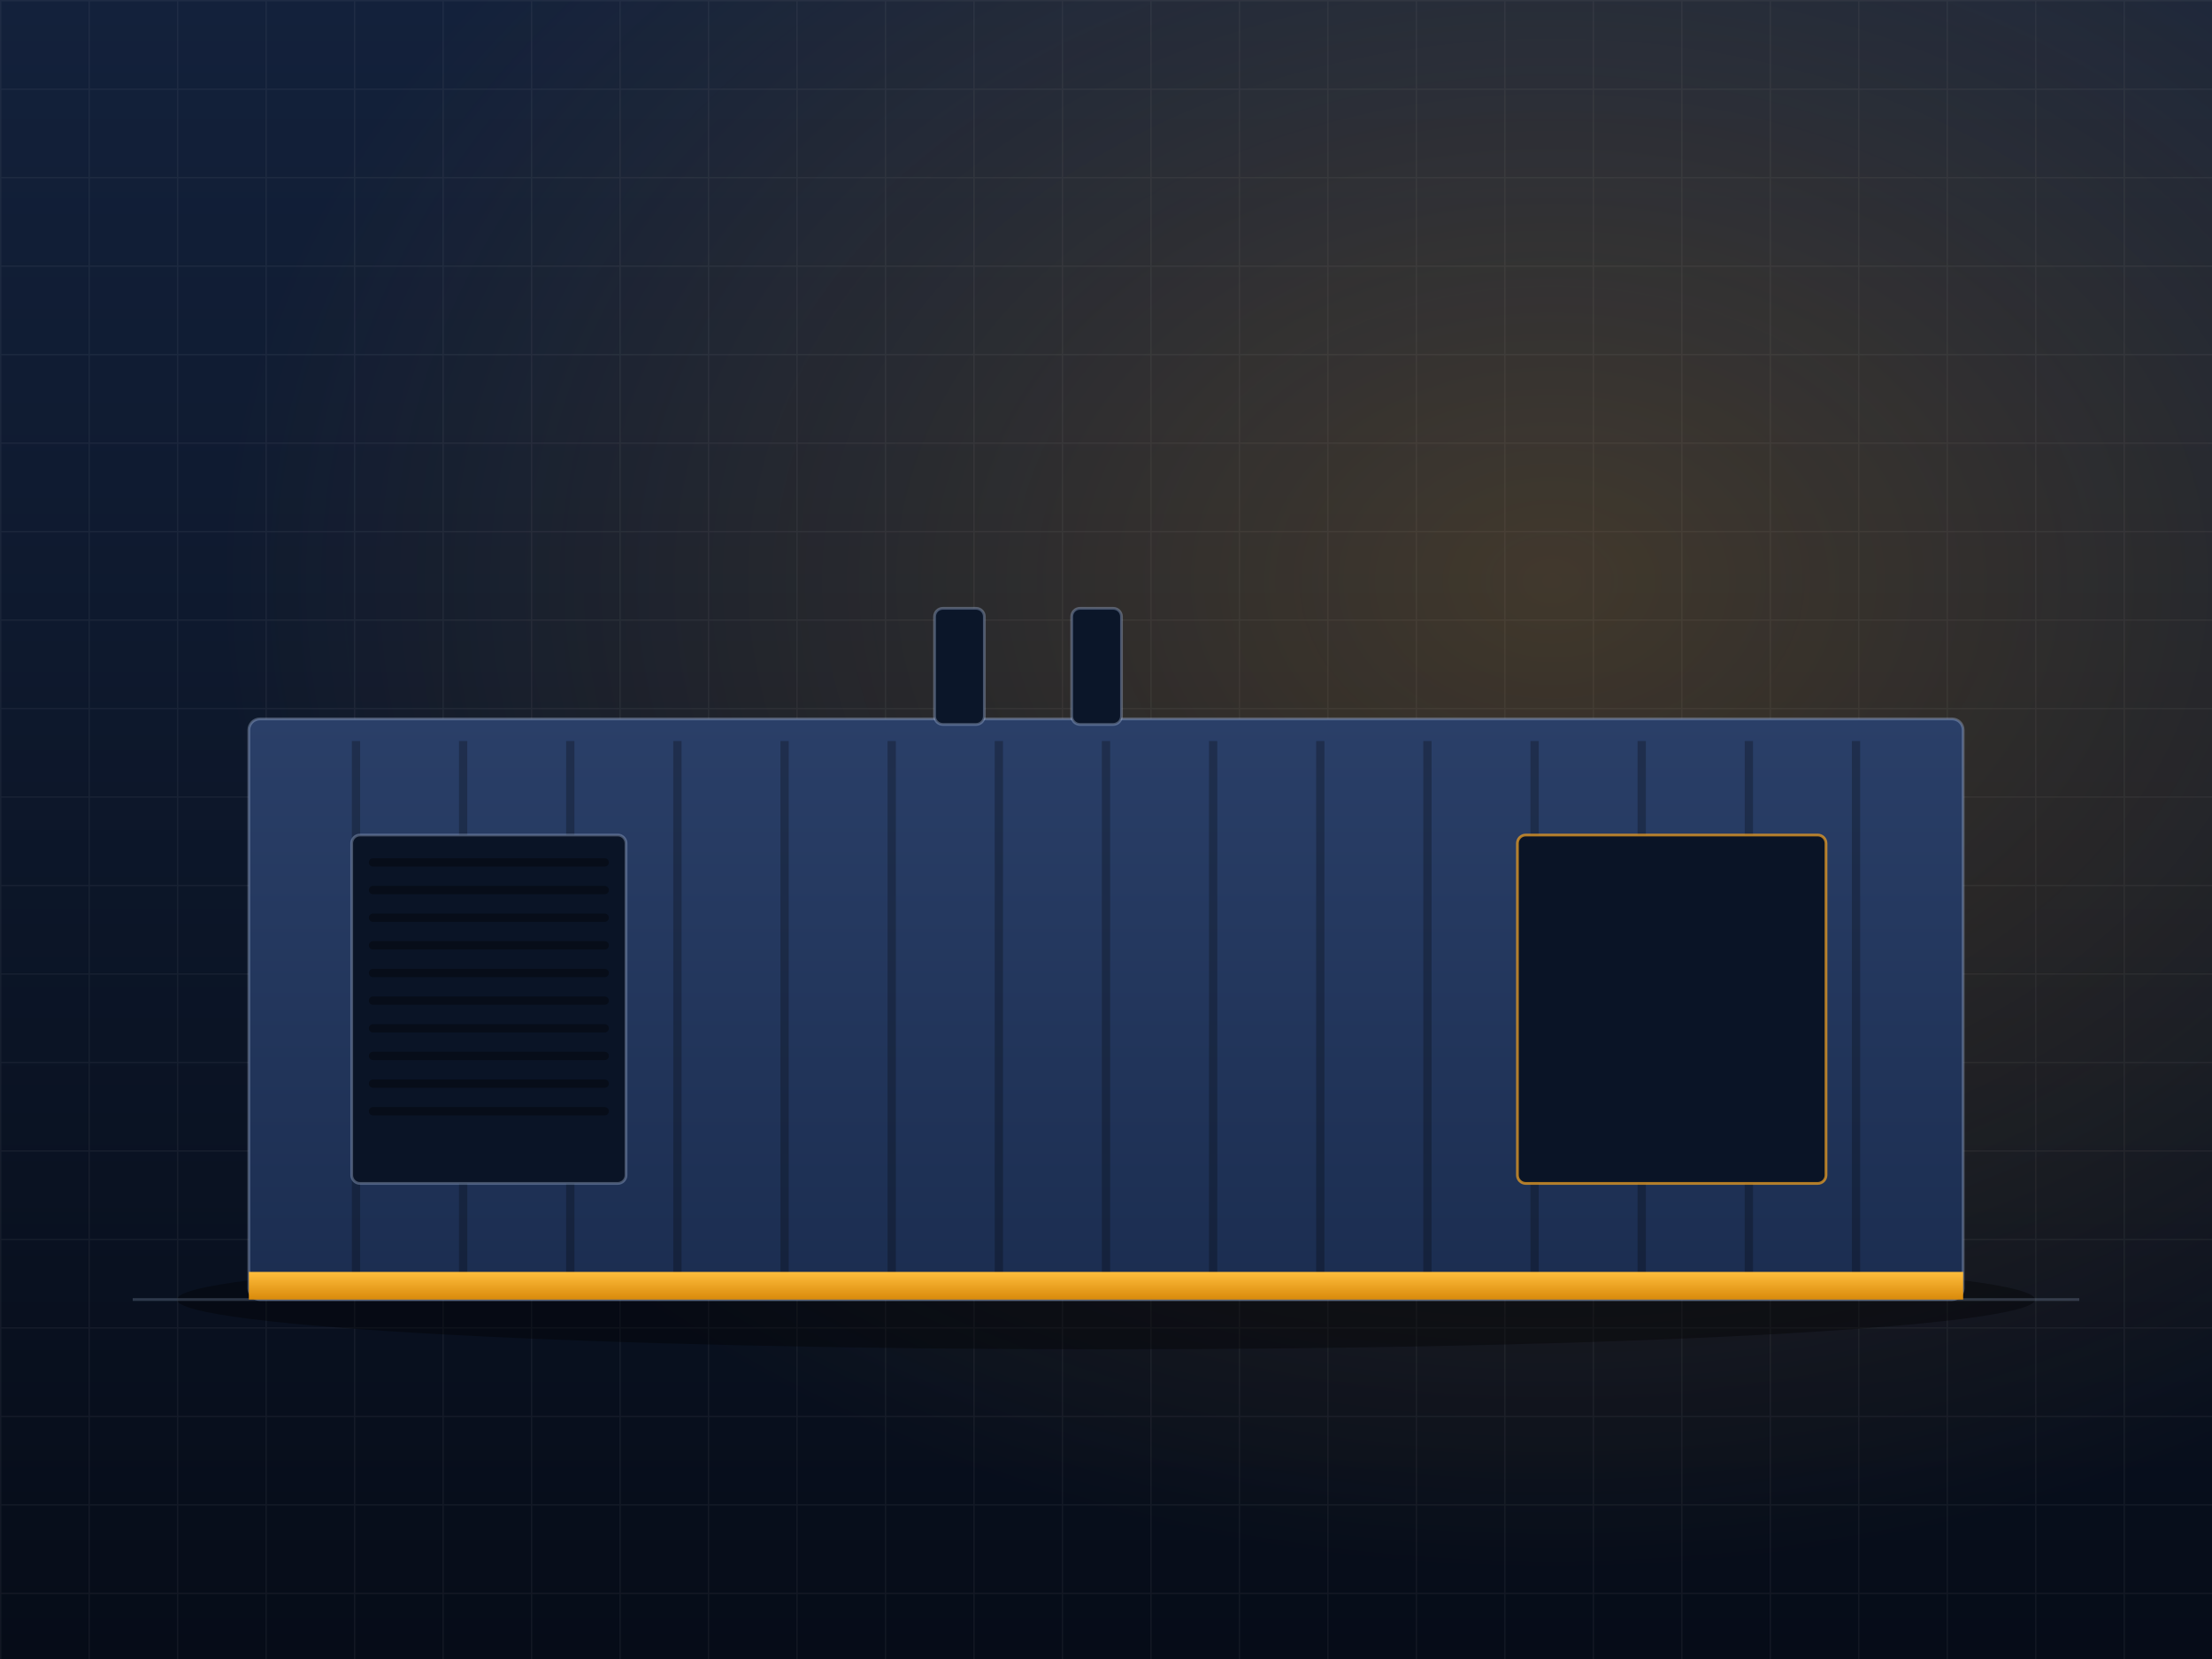
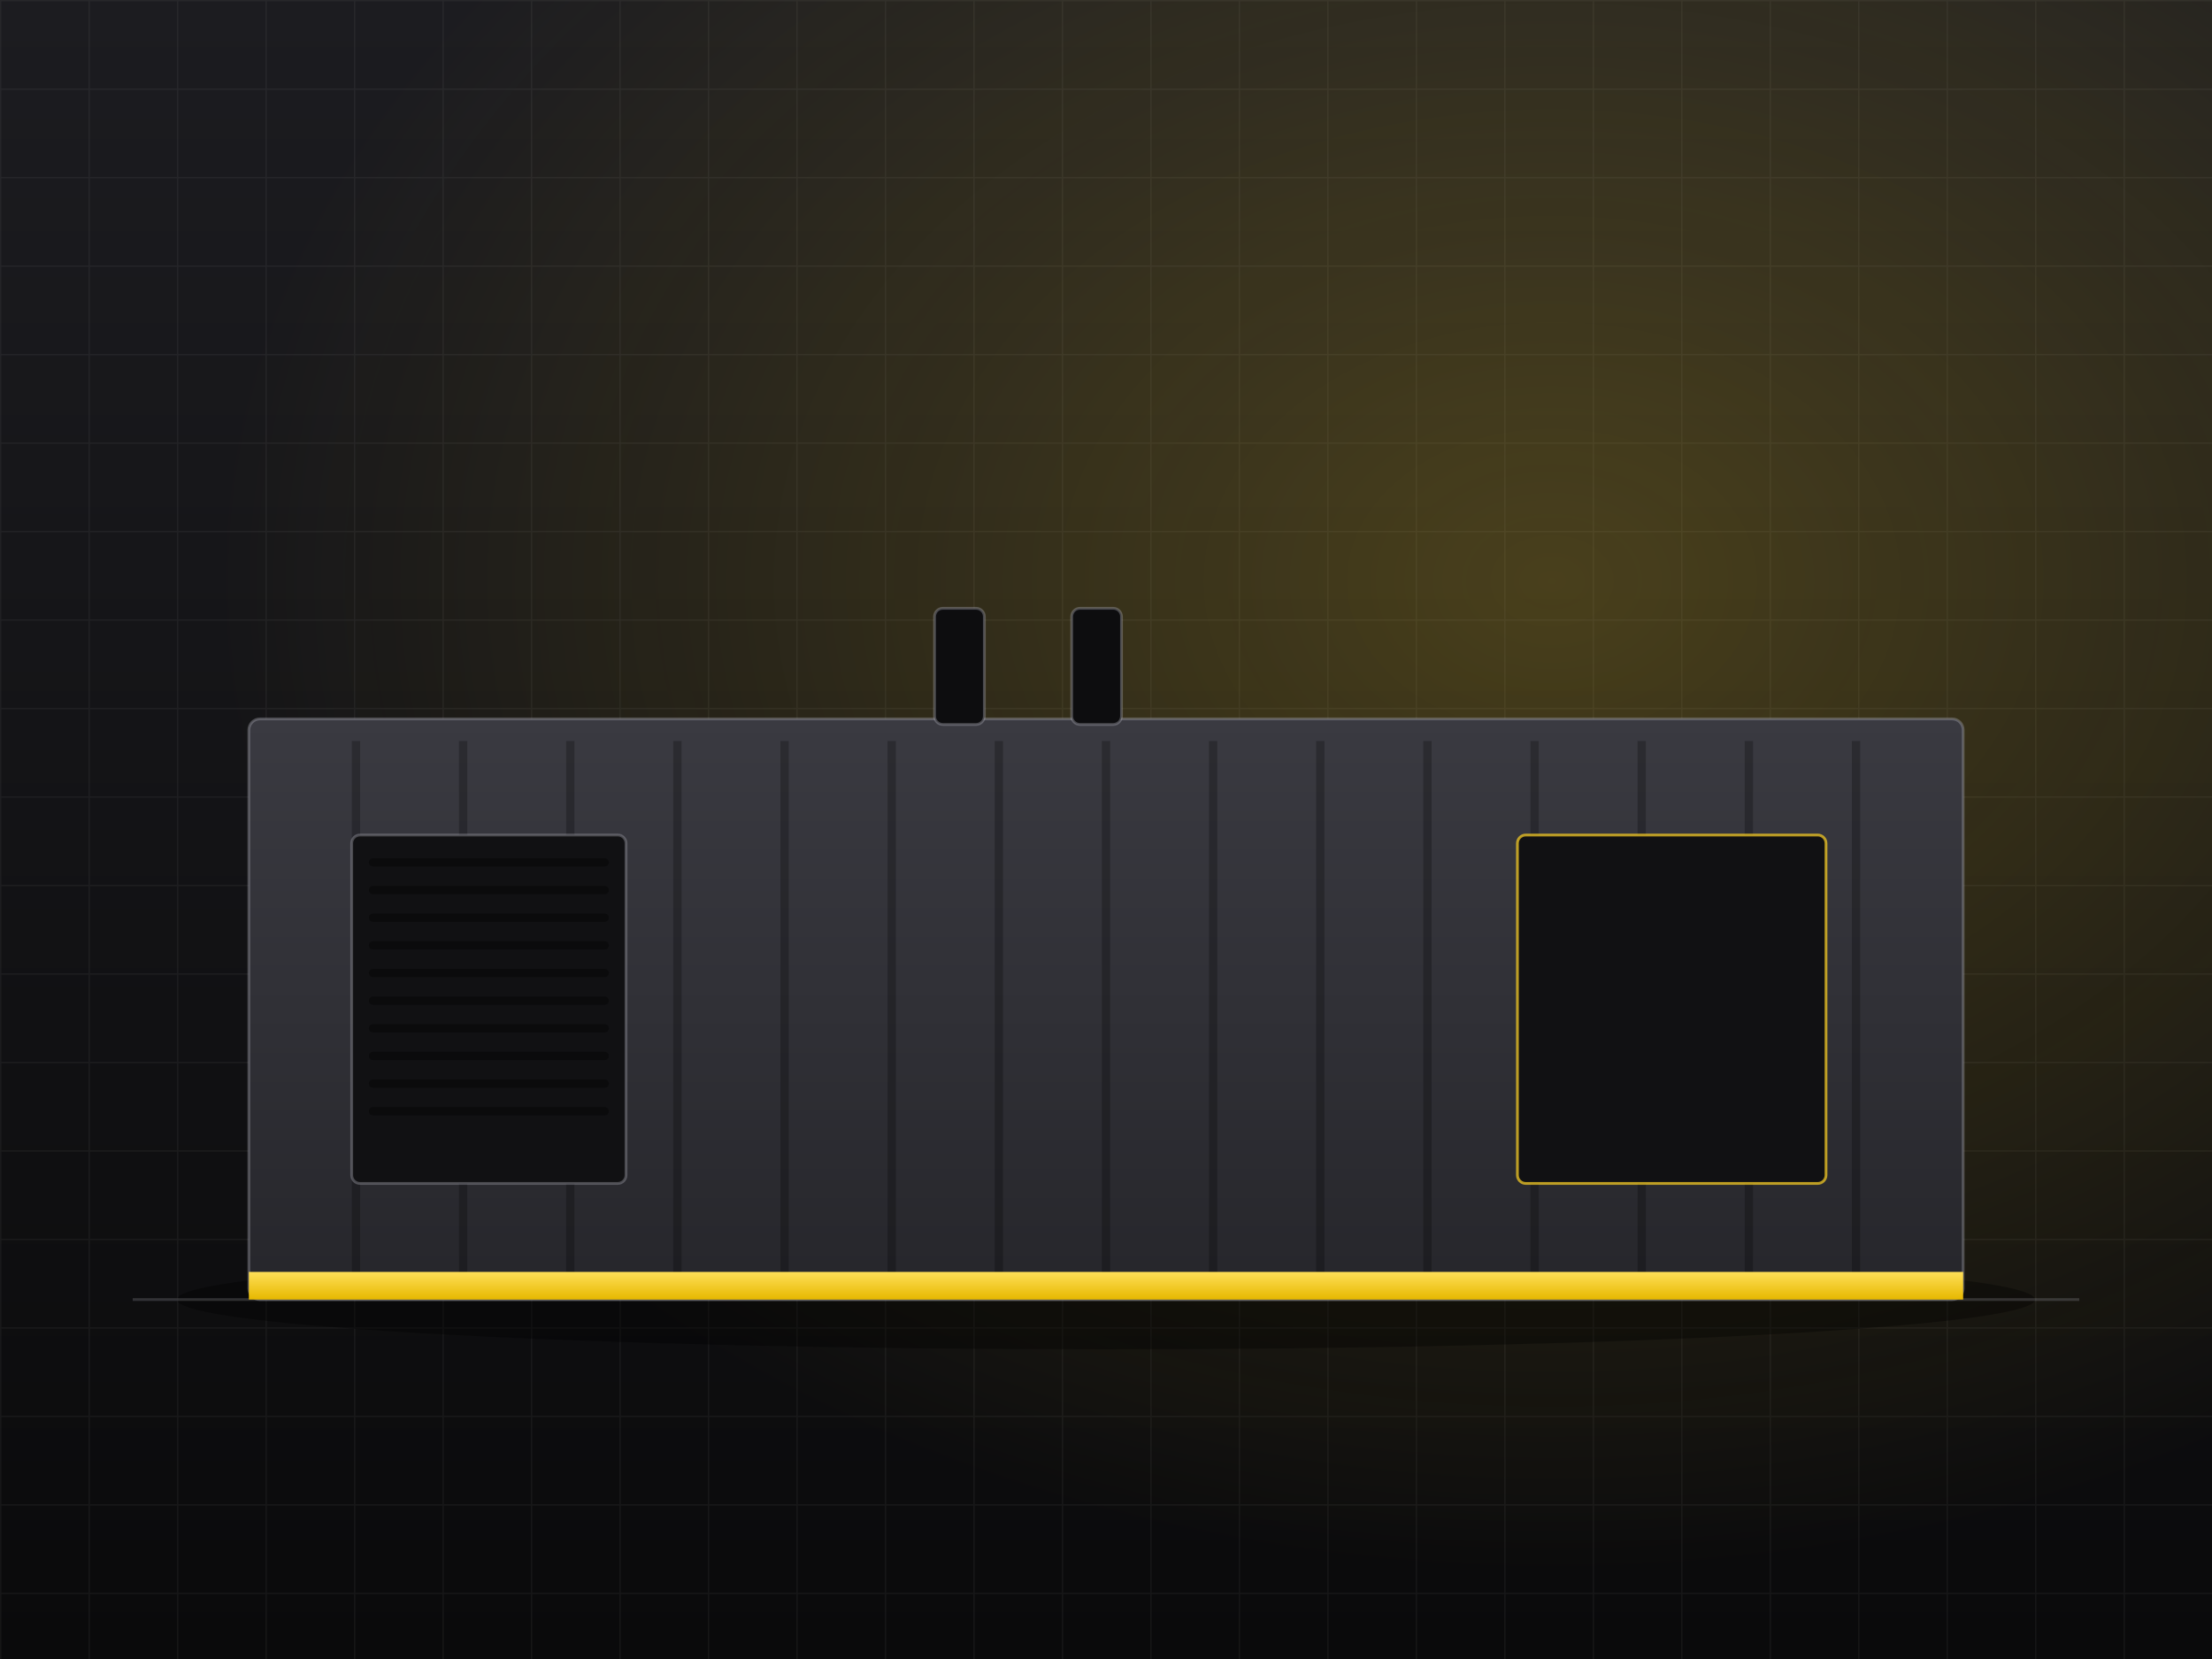
<svg xmlns="http://www.w3.org/2000/svg" viewBox="0 0 800 600" width="800" height="600">
  <defs>
    <linearGradient id="bg" x1="0" y1="0" x2="0" y2="1">
-       <stop offset="0" stop-color="#13213b" />
-       <stop offset="1" stop-color="#060c18" />
+       <stop offset="0" stop-color="#1c1c20" />
+       <stop offset="1" stop-color="#0a0a0b" />
    </linearGradient>
    <radialGradient id="gl" cx="0.7" cy="0.35" r="0.6">
-       <stop offset="0" stop-color="#f5a524" stop-opacity=".22" />
-       <stop offset="1" stop-color="#f5a524" stop-opacity="0" />
+       <stop offset="0" stop-color="#ffd426" stop-opacity=".22" />
+       <stop offset="1" stop-color="#ffd426" stop-opacity="0" />
    </radialGradient>
    <pattern id="grid" width="32" height="32" patternUnits="userSpaceOnUse">
      <path d="M32 0H0V32" fill="none" stroke="#fff" stroke-opacity=".05" />
    </pattern>
    <linearGradient id="steel" x1="0" y1="0" x2="0" y2="1">
-       <stop offset="0" stop-color="#2a3f68" />
-       <stop offset="1" stop-color="#1b2d50" />
+       <stop offset="0" stop-color="#3a3a41" />
+       <stop offset="1" stop-color="#26262b" />
    </linearGradient>
    <linearGradient id="amber" x1="0" y1="0" x2="0" y2="1">
-       <stop offset="0" stop-color="#ffbe3d" />
-       <stop offset="1" stop-color="#d98a0b" />
+       <stop offset="0" stop-color="#ffdf58" />
+       <stop offset="1" stop-color="#e6b800" />
    </linearGradient>
  </defs>
  <rect width="800" height="600" fill="url(#bg)" />
  <rect width="800" height="600" fill="url(#grid)" />
  <rect width="800" height="600" fill="url(#gl)" />
  <ellipse cx="400.0" cy="470" rx="336.0" ry="18" fill="#000" opacity=".35" />
-   <line x1="48.0" x2="752.0" y1="470" y2="470" stroke="#9fb0cf" stroke-opacity=".25" />
+   <line x1="48.0" x2="752.0" y1="470" y2="470" stroke="#a1a1aa" stroke-opacity=".25" />
  <g>
-     <rect x="90" y="260" width="620" height="210" rx="4" fill="url(#steel)" stroke="#9fb0cf" stroke-opacity=".4" />
+     <rect x="90" y="260" width="620" height="210" rx="4" fill="url(#steel)" stroke="#a1a1aa" stroke-opacity=".4" />
    <line x1="128.75" x2="128.75" y1="268" y2="462" stroke="#000" stroke-opacity=".25" stroke-width="3" />
    <line x1="167.5" x2="167.5" y1="268" y2="462" stroke="#000" stroke-opacity=".25" stroke-width="3" />
    <line x1="206.25" x2="206.25" y1="268" y2="462" stroke="#000" stroke-opacity=".25" stroke-width="3" />
    <line x1="245.0" x2="245.0" y1="268" y2="462" stroke="#000" stroke-opacity=".25" stroke-width="3" />
    <line x1="283.75" x2="283.75" y1="268" y2="462" stroke="#000" stroke-opacity=".25" stroke-width="3" />
    <line x1="322.5" x2="322.5" y1="268" y2="462" stroke="#000" stroke-opacity=".25" stroke-width="3" />
    <line x1="361.25" x2="361.25" y1="268" y2="462" stroke="#000" stroke-opacity=".25" stroke-width="3" />
    <line x1="400.0" x2="400.0" y1="268" y2="462" stroke="#000" stroke-opacity=".25" stroke-width="3" />
    <line x1="438.75" x2="438.75" y1="268" y2="462" stroke="#000" stroke-opacity=".25" stroke-width="3" />
    <line x1="477.5" x2="477.5" y1="268" y2="462" stroke="#000" stroke-opacity=".25" stroke-width="3" />
    <line x1="516.25" x2="516.25" y1="268" y2="462" stroke="#000" stroke-opacity=".25" stroke-width="3" />
    <line x1="555.0" x2="555.0" y1="268" y2="462" stroke="#000" stroke-opacity=".25" stroke-width="3" />
    <line x1="593.75" x2="593.75" y1="268" y2="462" stroke="#000" stroke-opacity=".25" stroke-width="3" />
    <line x1="632.5" x2="632.5" y1="268" y2="462" stroke="#000" stroke-opacity=".25" stroke-width="3" />
    <line x1="671.25" x2="671.25" y1="268" y2="462" stroke="#000" stroke-opacity=".25" stroke-width="3" />
-     <rect x="127.2" y="302.0" width="99.2" height="126.0" rx="3" fill="#0a1426" stroke="#9fb0cf" stroke-opacity=".4" />
+     <rect x="127.2" y="302.0" width="99.2" height="126.0" rx="3" fill="#111113" stroke="#a1a1aa" stroke-opacity=".4" />
    <rect x="133.4" y="310.4" width="86.8" height="3" rx="1.5" fill="#000" opacity=".35" />
    <rect x="133.4" y="320.4" width="86.8" height="3" rx="1.5" fill="#000" opacity=".35" />
    <rect x="133.4" y="330.4" width="86.8" height="3" rx="1.5" fill="#000" opacity=".35" />
    <rect x="133.4" y="340.4" width="86.8" height="3" rx="1.5" fill="#000" opacity=".35" />
    <rect x="133.4" y="350.4" width="86.8" height="3" rx="1.5" fill="#000" opacity=".35" />
    <rect x="133.4" y="360.4" width="86.8" height="3" rx="1.5" fill="#000" opacity=".35" />
    <rect x="133.4" y="370.4" width="86.8" height="3" rx="1.5" fill="#000" opacity=".35" />
    <rect x="133.4" y="380.4" width="86.8" height="3" rx="1.5" fill="#000" opacity=".35" />
    <rect x="133.4" y="390.4" width="86.8" height="3" rx="1.5" fill="#000" opacity=".35" />
    <rect x="133.4" y="400.4" width="86.8" height="3" rx="1.5" fill="#000" opacity=".35" />
-     <rect x="548.8" y="302.0" width="111.6" height="126.0" rx="3" fill="#0a1426" stroke="#f5a524" stroke-opacity=".7" />
+     <rect x="548.8" y="302.0" width="111.6" height="126.0" rx="3" fill="#111113" stroke="#ffd426" stroke-opacity=".7" />
    <rect x="90" y="460" width="620" height="10" fill="url(#amber)" />
-     <rect x="338.0" y="220" width="18" height="42" rx="3" fill="#0b1629" stroke="#9fb0cf" stroke-opacity=".4" />
-     <rect x="387.6" y="220" width="18" height="42" rx="3" fill="#0b1629" stroke="#9fb0cf" stroke-opacity=".4" />
+     <rect x="338.0" y="220" width="18" height="42" rx="3" fill="#0d0d0f" stroke="#a1a1aa" stroke-opacity=".4" />
+     <rect x="387.6" y="220" width="18" height="42" rx="3" fill="#0d0d0f" stroke="#a1a1aa" stroke-opacity=".4" />
  </g>
</svg>
